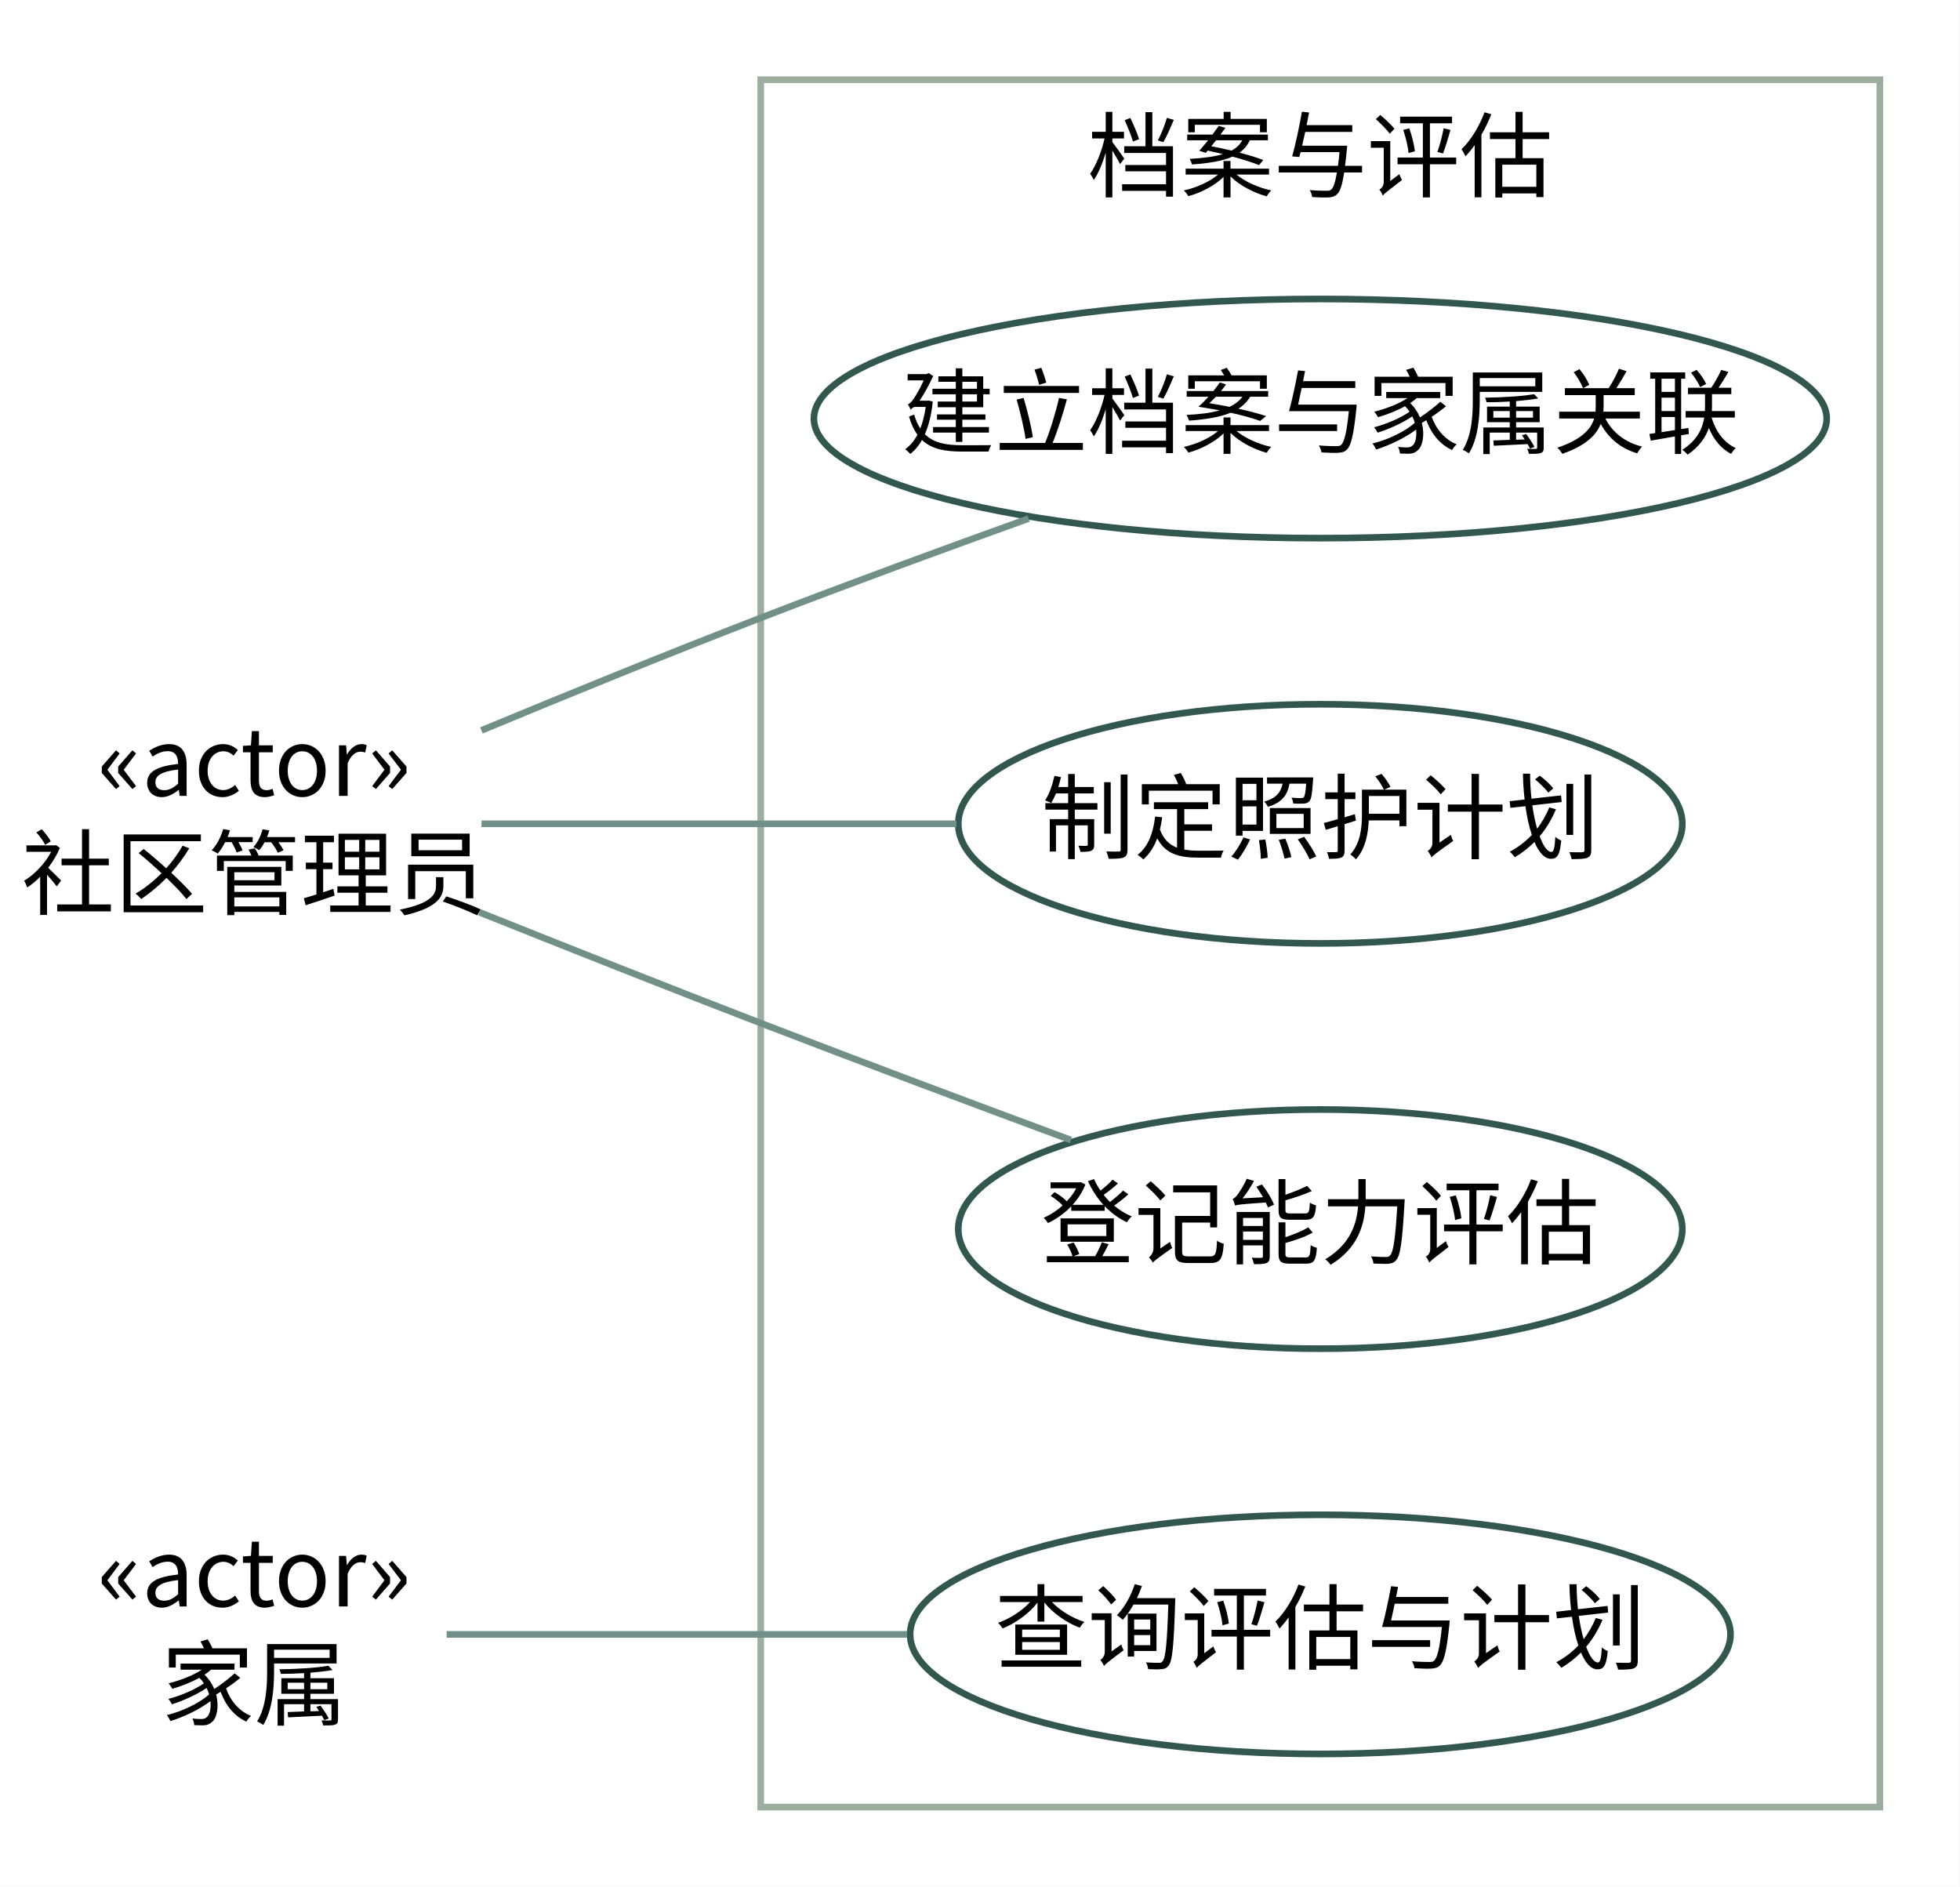
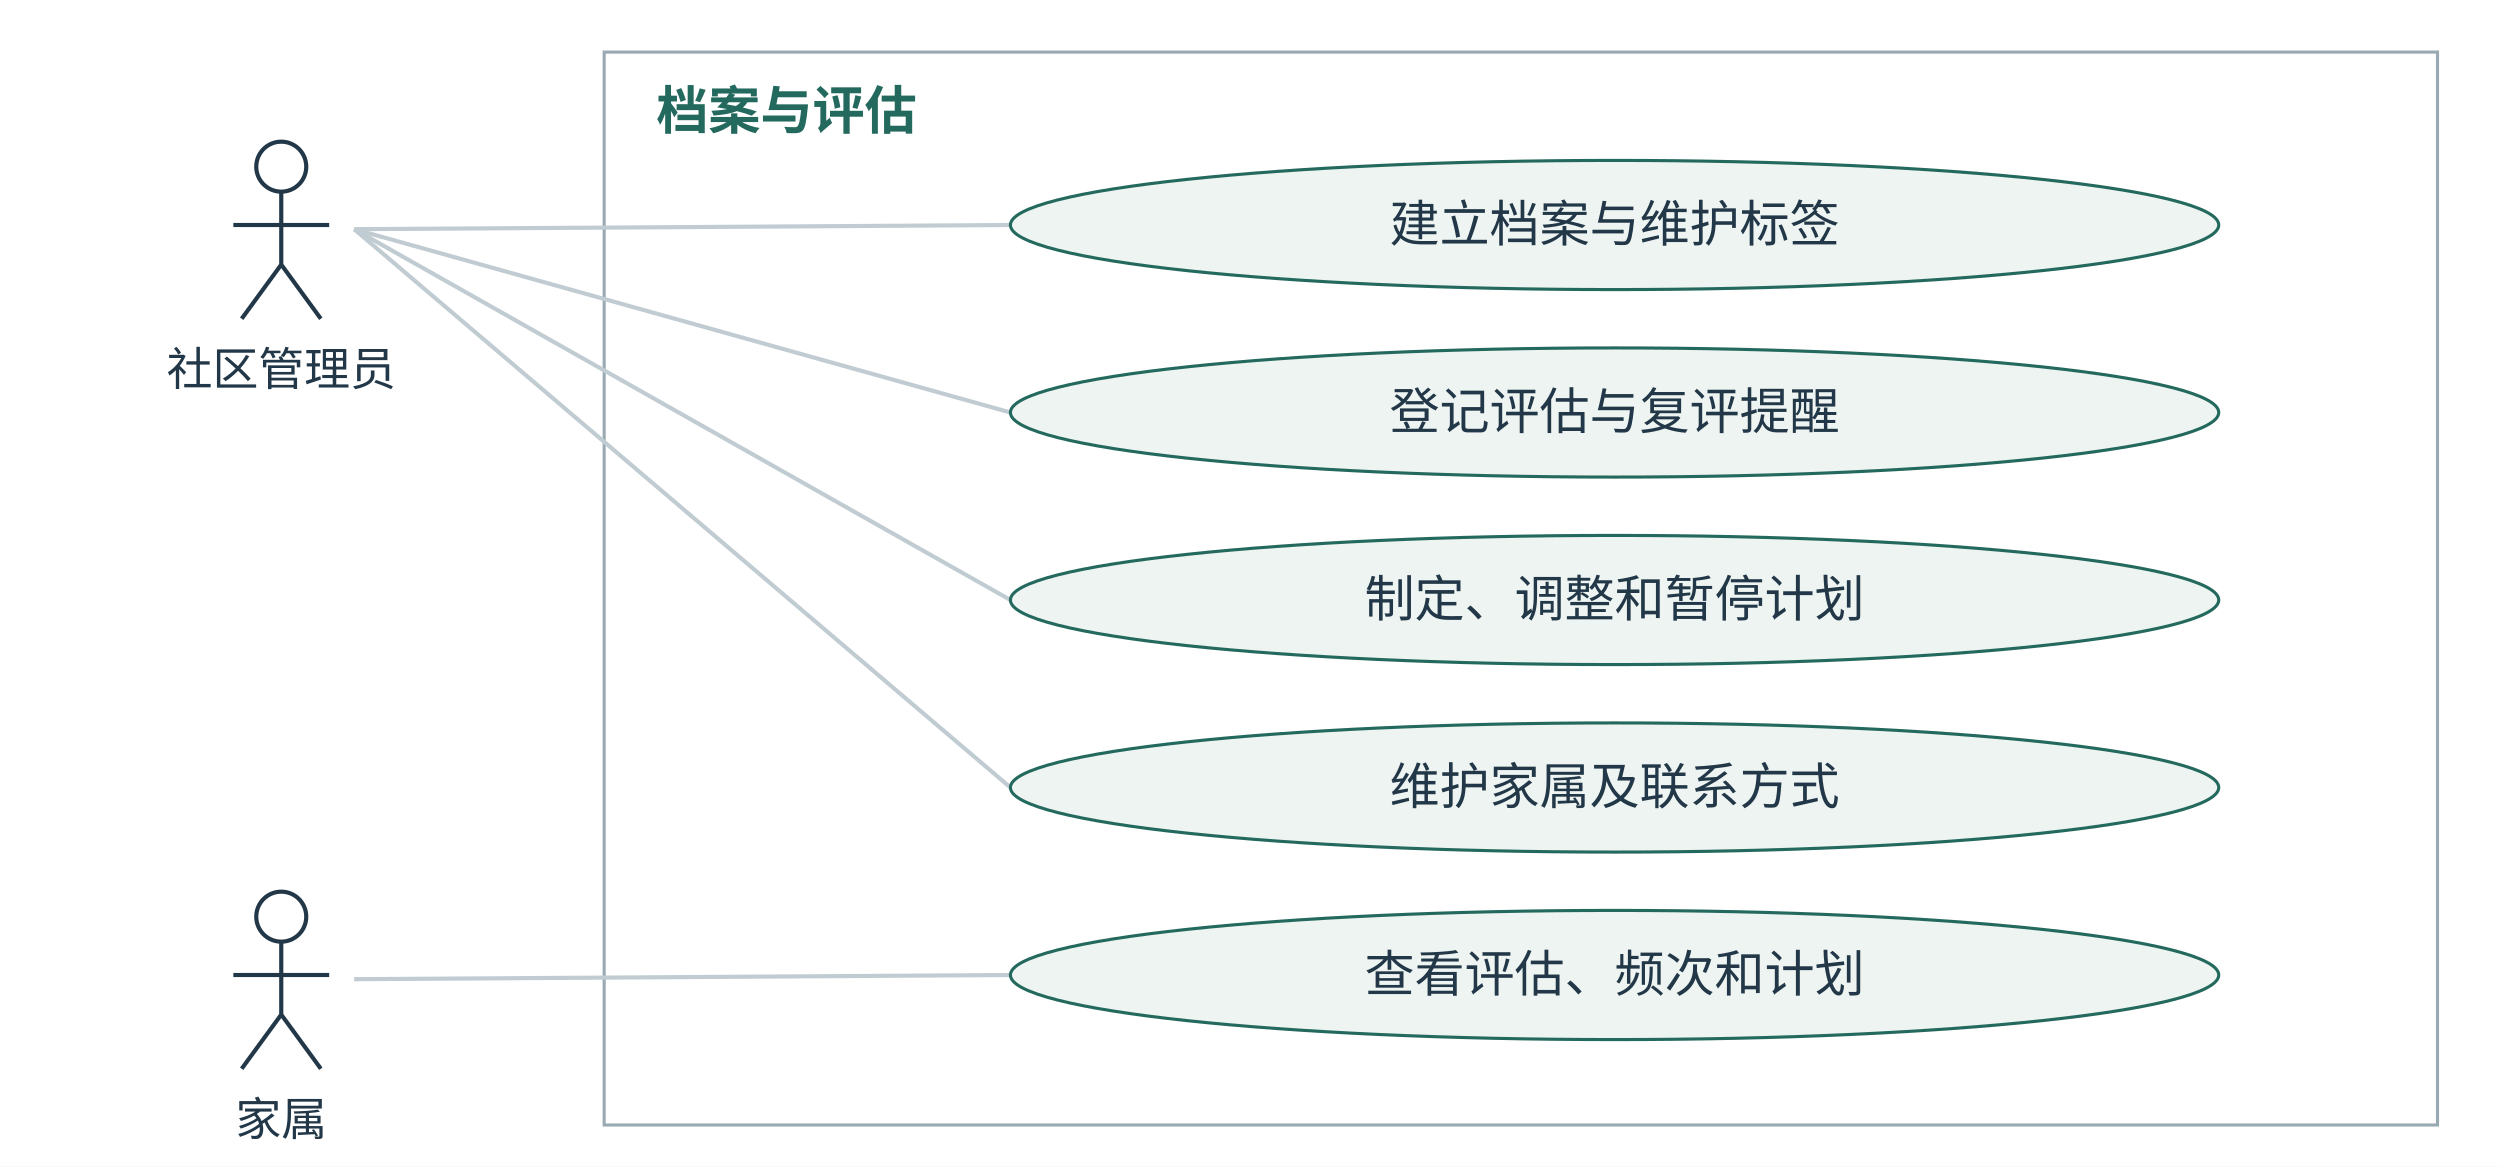
- <svg xmlns="http://www.w3.org/2000/svg" width="295pt" height="284pt" viewBox="0.00 0.00 295.00 284.00">
-   <g id="graph0" class="graph" transform="scale(1 1) rotate(0) translate(4 280)">
-     <polygon fill="white" stroke="none" points="-4,4 -4,-280 290.94,-280 290.94,4 -4,4" />
-     <g id="clust1" class="cluster">
-       <polygon fill="white" stroke="#9cae9f" points="110.5,-8 110.5,-268 278.94,-268 278.94,-8 110.5,-8" />
-       <text xml:space="preserve" text-anchor="middle" x="194.72" y="-251.4" font-family="Times,serif" font-size="14.00">档案与评估</text>
-     </g>
-     <g id="node1" class="node">
-       <text xml:space="preserve" text-anchor="middle" x="34.25" y="-160.2" font-family="Noto Sans CJK SC" font-size="14.00">«actor»</text>
-       <text xml:space="preserve" text-anchor="middle" x="34.25" y="-143.4" font-family="Noto Sans CJK SC" font-size="14.00">社区管理员</text>
-     </g>
-     <g id="node3" class="node">
-       <ellipse fill="none" stroke="#31574e" cx="194.72" cy="-217" rx="76.22" ry="18" />
-       <text xml:space="preserve" text-anchor="middle" x="194.72" y="-212.8" font-family="Noto Sans CJK SC" font-size="14.00">建立档案与家属关联</text>
-     </g>
-     <g id="edge1" class="edge">
-       <path fill="none" stroke="#719087" d="M68.46,-170.06C81.51,-175.48 96.66,-181.66 110.5,-187 123.54,-192.03 137.82,-197.28 150.82,-201.95" />
-     </g>
-     <g id="node4" class="node">
-       <ellipse fill="none" stroke="#31574e" cx="194.72" cy="-95" rx="54.49" ry="18" />
-       <text xml:space="preserve" text-anchor="middle" x="194.72" y="-90.8" font-family="Noto Sans CJK SC" font-size="14.00">登记能力评估</text>
-     </g>
-     <g id="edge2" class="edge">
-       <path fill="none" stroke="#719087" d="M68.15,-142.69C81.3,-137.43 96.59,-131.36 110.5,-126 125.75,-120.12 142.64,-113.8 157.19,-108.4" />
-     </g>
-     <g id="node5" class="node">
-       <ellipse fill="none" stroke="#31574e" cx="194.72" cy="-156" rx="54.49" ry="18" />
-       <text xml:space="preserve" text-anchor="middle" x="194.72" y="-151.8" font-family="Noto Sans CJK SC" font-size="14.00">制定照护计划</text>
-     </g>
-     <g id="edge3" class="edge">
-       <path fill="none" stroke="#719087" d="M68.47,-156C89.16,-156 116.26,-156 139.96,-156" />
-     </g>
-     <g id="node2" class="node">
-       <text xml:space="preserve" text-anchor="middle" x="34.25" y="-38.2" font-family="Noto Sans CJK SC" font-size="14.00">«actor»</text>
-       <text xml:space="preserve" text-anchor="middle" x="34.25" y="-21.4" font-family="Noto Sans CJK SC" font-size="14.00">家属</text>
-     </g>
-     <g id="node6" class="node">
-       <ellipse fill="none" stroke="#31574e" cx="194.72" cy="-34" rx="61.74" ry="18" />
-       <text xml:space="preserve" text-anchor="middle" x="194.72" y="-29.8" font-family="Noto Sans CJK SC" font-size="14.00">查询评估与计划</text>
-     </g>
-     <g id="edge4" class="edge">
-       <path fill="none" stroke="#719087" d="M63.22,-34C82.41,-34 108.64,-34 132.54,-34" />
-     </g>
-   </g>
+ <svg xmlns="http://www.w3.org/2000/svg" width="1200" height="560" viewBox="0 0 1200 560">
+   <defs>
+     <marker id="arrow" markerWidth="10" markerHeight="10" refX="8" refY="5" orient="auto">
+       <path d="M1,1 L8,5 L1,9" fill="none" stroke="#6B7B87" stroke-width="1.4" />
+     </marker>
+   </defs>
+   <rect width="1200" height="560" fill="white" />
+   <rect x="290" y="25" width="880" height="515" rx="0" fill="white" stroke="#9AAAB2" stroke-width="1.5" />
+   <text x="315" y="62.0" font-family="Noto Sans CJK SC,Microsoft YaHei,sans-serif" font-size="25" font-weight="600" text-anchor="start" fill="#24695D">档案与评估</text>
+   <path d="M170,110.0 L485,108" fill="none" stroke="#C0CCD2" stroke-width="2" />
+   <path d="M170,110.0 L485,198" fill="none" stroke="#C0CCD2" stroke-width="2" />
+   <path d="M170,110.0 L485,288" fill="none" stroke="#C0CCD2" stroke-width="2" />
+   <path d="M170,110.0 L485,378" fill="none" stroke="#C0CCD2" stroke-width="2" />
+   <path d="M170,470.0 L485,468" fill="none" stroke="#C0CCD2" stroke-width="2" />
+   <circle cx="135" cy="80.0" r="12" fill="white" stroke="#223747" stroke-width="2" />
+   <path d="M135,92.0 v35 M112,108.0 h46 M135,127.0 l-19,26 M135,127.0 l19,26" fill="none" stroke="#223747" stroke-width="2" />
+   <text x="135" y="185.0" font-family="Noto Sans CJK SC,Microsoft YaHei,sans-serif" font-size="22" font-weight="400" text-anchor="middle" fill="#223747">社区管理员</text>
+   <circle cx="135" cy="440.0" r="12" fill="white" stroke="#223747" stroke-width="2" />
+   <path d="M135,452.0 v35 M112,468.0 h46 M135,487.0 l-19,26 M135,487.0 l19,26" fill="none" stroke="#223747" stroke-width="2" />
+   <text x="135" y="545.0" font-family="Noto Sans CJK SC,Microsoft YaHei,sans-serif" font-size="22" font-weight="400" text-anchor="middle" fill="#223747">家属</text>
+   <ellipse cx="775" cy="108" rx="290" ry="31" fill="#EDF4F1" stroke="#24695D" stroke-width="1.5" />
+   <text x="775" y="116.0" font-family="Noto Sans CJK SC,Microsoft YaHei,sans-serif" font-size="24" font-weight="400" text-anchor="middle" fill="#223747">建立档案与维护标签</text>
+   <ellipse cx="775" cy="198" rx="290" ry="31" fill="#EDF4F1" stroke="#24695D" stroke-width="1.5" />
+   <text x="775" y="206.0" font-family="Noto Sans CJK SC,Microsoft YaHei,sans-serif" font-size="24" font-weight="400" text-anchor="middle" fill="#223747">登记评估与复评提醒</text>
+   <ellipse cx="775" cy="288" rx="290" ry="31" fill="#EDF4F1" stroke="#24695D" stroke-width="1.5" />
+   <text x="775" y="296.0" font-family="Noto Sans CJK SC,Microsoft YaHei,sans-serif" font-size="24" font-weight="400" text-anchor="middle" fill="#223747">制定、调整和暂停计划</text>
+   <ellipse cx="775" cy="378" rx="290" ry="31" fill="#EDF4F1" stroke="#24695D" stroke-width="1.5" />
+   <text x="775" y="386.0" font-family="Noto Sans CJK SC,Microsoft YaHei,sans-serif" font-size="24" font-weight="400" text-anchor="middle" fill="#223747">维护家属及联系方式</text>
+   <ellipse cx="775" cy="468" rx="290" ry="31" fill="#EDF4F1" stroke="#24695D" stroke-width="1.5" />
+   <text x="775" y="476.0" font-family="Noto Sans CJK SC,Microsoft YaHei,sans-serif" font-size="24" font-weight="400" text-anchor="middle" fill="#223747">查看评估、频次和计划</text>
</svg>
